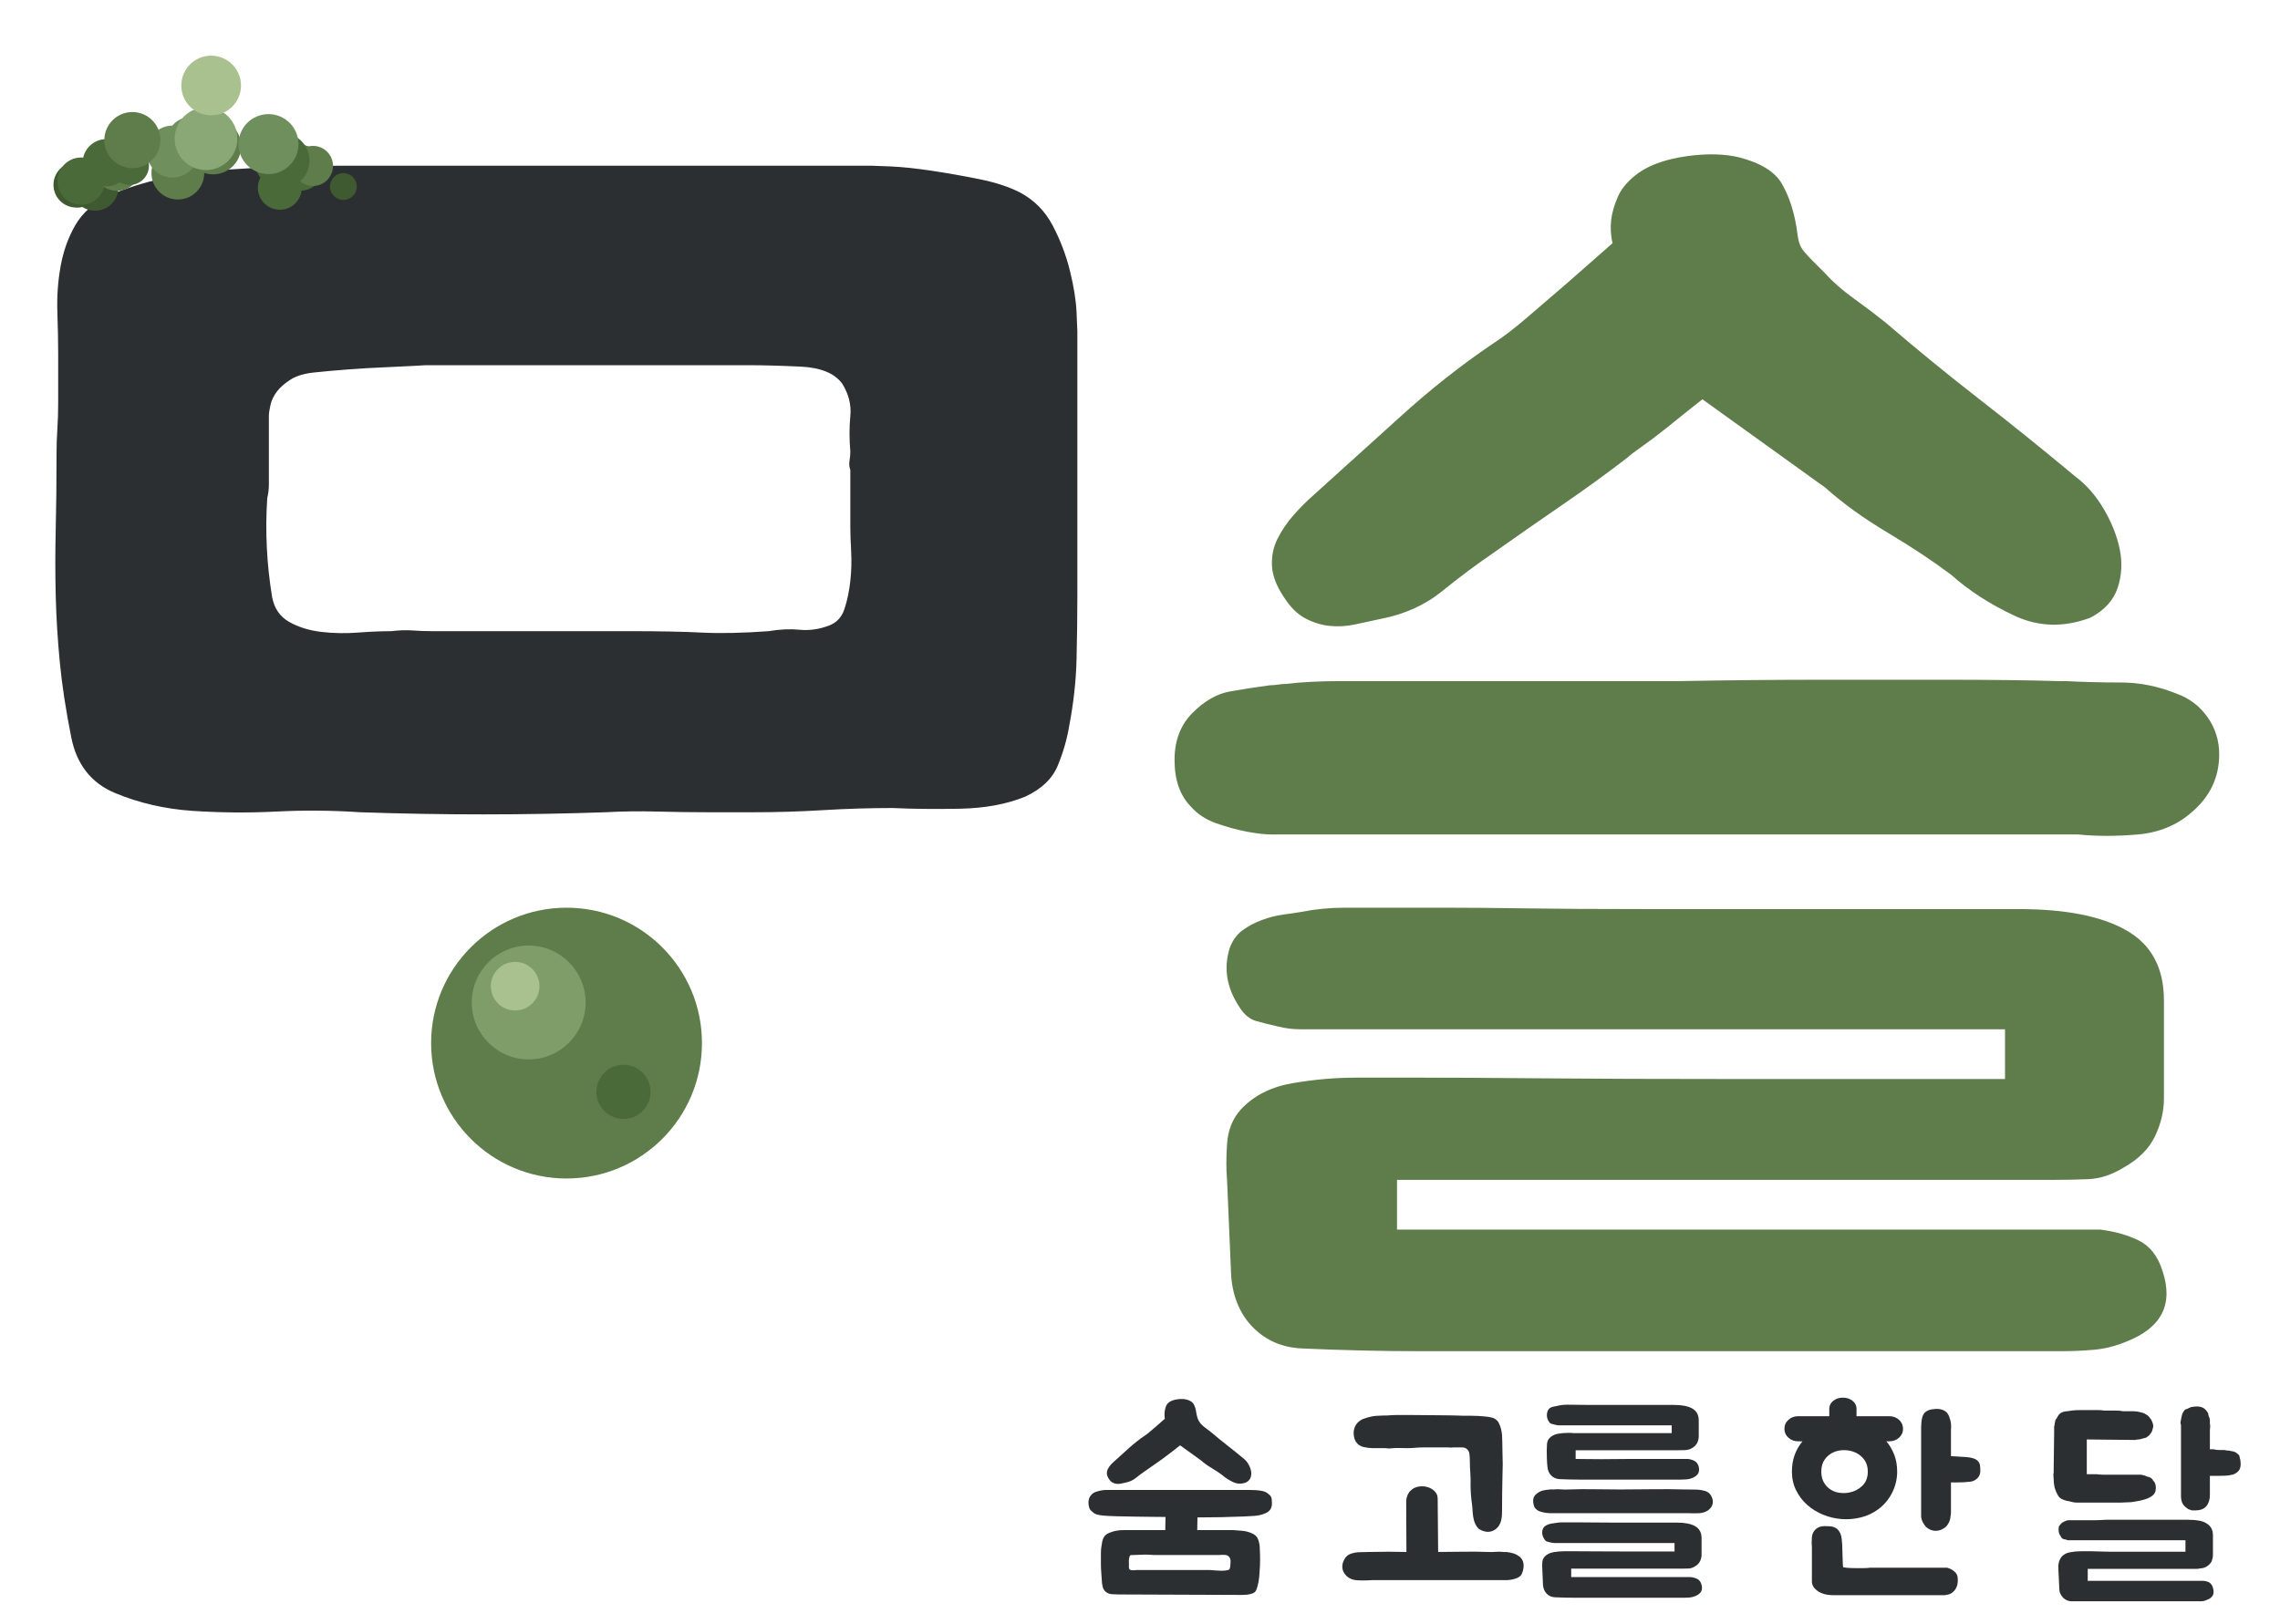
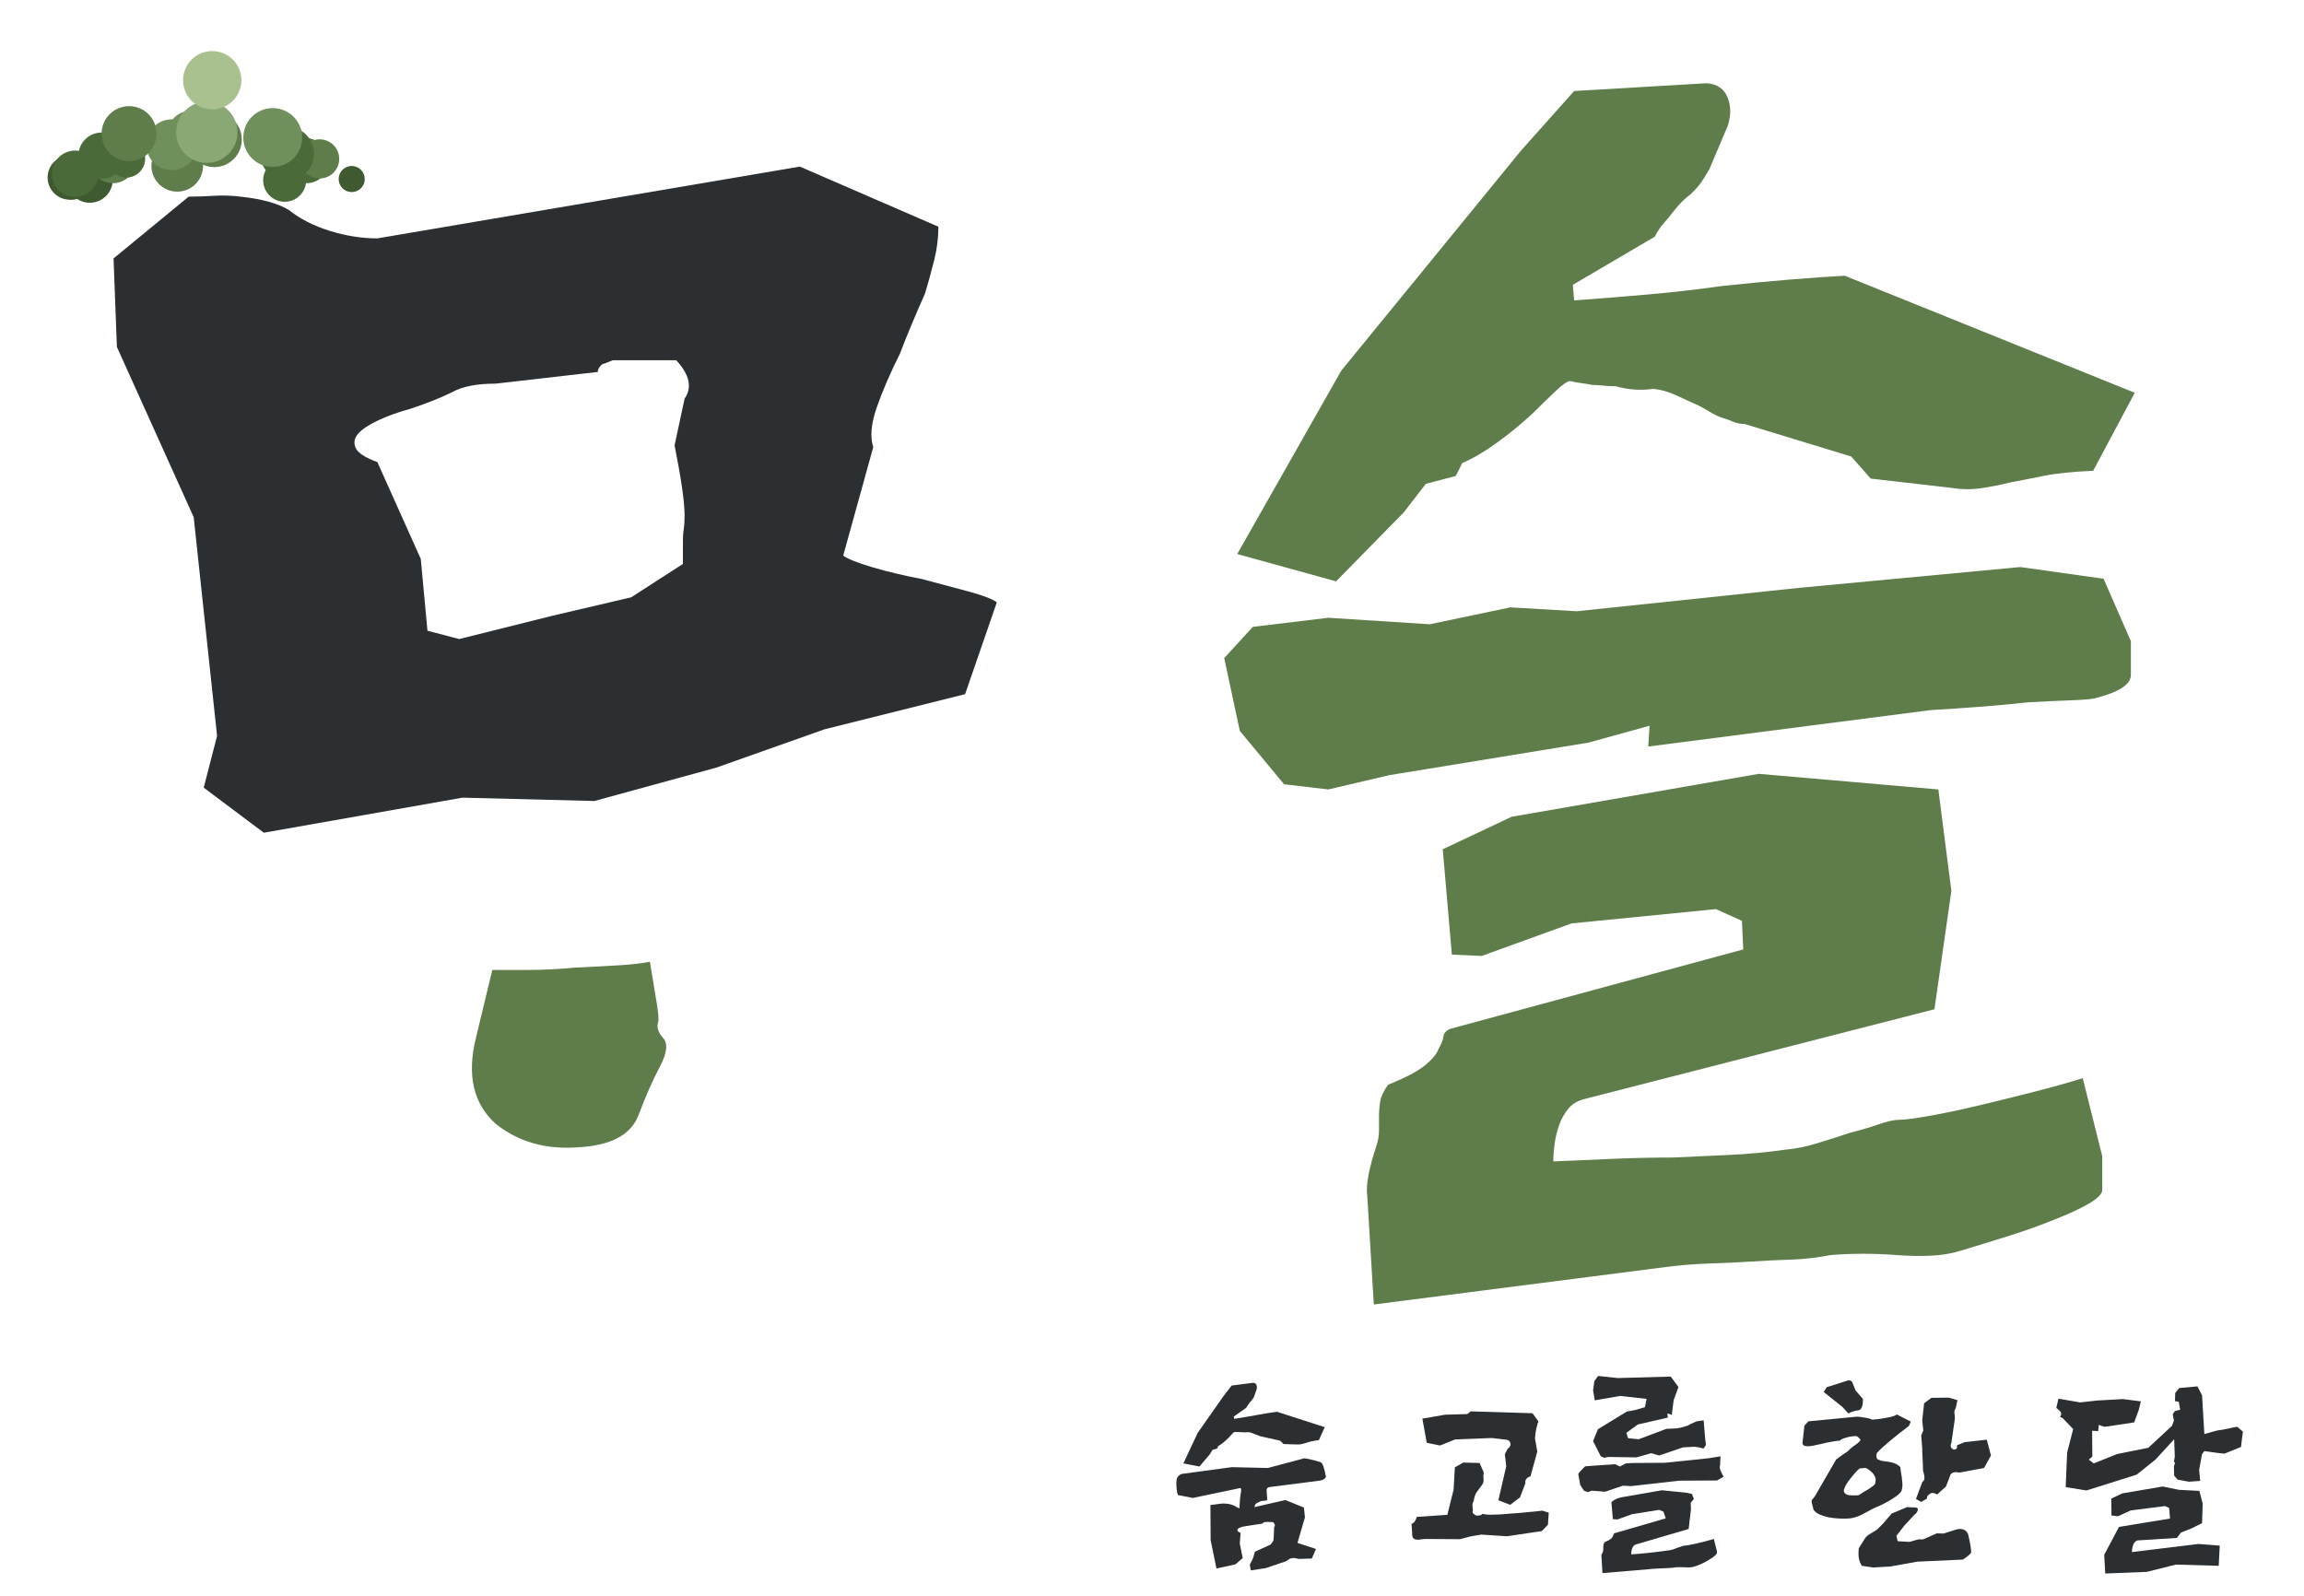
- <svg xmlns="http://www.w3.org/2000/svg" viewBox="0 0 1650 1175" role="img" aria-label="ᄆᆞ슬">
-   <path transform="translate(-89.1 732.3) scale(1.182 -1.024)" d="M700 579Q713 571 720.0 555.5Q727 540 730.5 523.5Q734 507 734.5 494.5Q735 482 735 481V295Q735 272 734.5 249.0Q734 226 730 202Q728 188 723.0 174.0Q718 160 703 152Q686 144 663.0 143.5Q640 143 622 144Q601 144 579.5 142.5Q558 141 537 141H509Q493 141 477.5 141.5Q462 142 446 141Q371 138 296 141Q270 143 244.5 141.5Q219 140 193 142Q168 144 146.0 154.5Q124 165 119 194Q114 223 112.0 247.0Q110 271 109.5 294.0Q109 317 109.5 341.0Q110 365 110 394V395Q110 403 110.5 412.0Q111 421 111 430V465Q111 478 110.5 494.5Q110 511 112.5 527.0Q115 543 121.5 556.0Q128 569 142 577Q173 592 211.0 595.0Q249 598 283 598H609Q610 598 620.5 597.5Q631 597 645.5 594.5Q660 592 675.0 588.5Q690 585 700 579ZM315 269Q322 270 328.0 269.5Q334 269 340 269H462Q488 269 505.0 268.0Q522 267 546 269Q556 271 565.0 270.0Q574 269 583 273Q590 276 592.5 285.0Q595 294 596.0 304.5Q597 315 596.5 325.5Q596 336 596 342V377V380V383Q595 386 595.5 389.5Q596 393 596 396Q595 409 596.0 421.0Q597 433 591 444Q584 455 565.5 456.0Q547 457 533 457H336Q336 457 328.5 456.5Q321 456 310.5 455.5Q300 455 288.5 454.0Q277 453 269 452Q259 451 253.5 447.0Q248 443 245.0 438.5Q242 434 241.0 429.0Q240 424 240 421V382Q240 377 240.0 372.5Q240 368 239 363Q237 328 242 293Q244 281 252.5 275.5Q261 270 272.0 268.5Q283 267 294.5 268.0Q306 269 315 269Z" fill="#2b2f31" />
-   <circle cx="410" cy="755" r="98" fill="#5e7d4a" />
-   <circle cx="382.6" cy="725.6" r="41.2" fill="#7f9d68" />
-   <circle cx="372.8" cy="713.8" r="17.6" fill="#a9c08f" />
-   <circle cx="451.2" cy="790.3" r="19.6" fill="#4b6a3a" />
-   <path transform="translate(830.0 920.0) scale(1 -1)" d="M690 30Q706 28 718.0 22.0Q730 16 735 0Q747 -36 709 -51Q697 -56 685.0 -57.0Q673 -58 662 -58H197Q177 -58 155.5 -57.5Q134 -57 112 -56Q91 -55 77.0 -41.0Q63 -27 61 -4L58 66Q57 77 58.0 92.0Q59 107 68 117Q82 132 105.5 136.0Q129 140 151 140Q165 140 197.5 140.0Q230 140 286.0 139.5Q342 139 424.5 139.0Q507 139 621 139V175H129Q119 175 111.0 175.0Q103 175 95 177Q86 179 79.0 181.0Q72 183 67 191Q53 212 60 234Q63 242 69.0 246.5Q75 251 83.0 254.0Q91 257 98.5 258.0Q106 259 112 260Q127 263 143 263Q158 263 175.0 263.0Q192 263 216.5 263.0Q241 263 275.0 262.5Q309 262 358.5 262.0Q408 262 474.5 262.0Q541 262 631 262Q682 262 709.0 246.5Q736 231 736 196V125Q736 111 729.5 97.5Q723 84 707 75Q694 67 681.0 66.5Q668 66 655 66H181V30ZM251 520Q232 507 213.5 492.0Q195 477 169 472Q160 470 150.5 468.0Q141 466 132.0 467.0Q123 468 114.5 472.5Q106 477 99 488Q91 500 90.5 510.5Q90 521 94.5 530.0Q99 539 106.0 547.0Q113 555 121 562Q151 589 183.5 618.5Q216 648 250 671Q261 678 275.5 690.5Q290 703 304 715Q320 729 337 744Q335 752 336 761Q337 769 341.0 778.0Q345 787 356 795Q369 804 391.0 807.0Q413 810 429 806Q452 800 459.5 787.0Q467 774 470 756Q471 748 472.0 744.5Q473 741 475.5 738.0Q478 735 481.5 731.5Q485 728 491 722Q499 713 511.5 704.0Q524 695 534 687Q569 657 602.5 631.0Q636 605 672 575Q684 566 692.5 551.5Q701 537 704.0 522.5Q707 508 702.5 494.5Q698 481 683 473Q654 462 627.5 474.5Q601 487 582 504Q562 519 536.0 534.5Q510 550 491 567L402 631Q388 620 377 611Q367 603 358.5 597.0Q350 591 348 589Q326 572 300.5 554.5Q275 537 251 520ZM101 425Q109 426 119.0 426.5Q129 427 140 427H165H385Q438 428 489 428Q532 428 579.0 428.0Q626 428 660 427H665Q685 426 705.0 426.0Q725 426 745 418Q759 413 767.5 401.0Q776 389 776 374Q776 349 756 332Q740 318 717.0 316.0Q694 314 674 316H100Q99 316 91.0 316.0Q83 316 72.5 318.0Q62 320 50.5 324.0Q39 328 32 336Q20 348 20 370Q20 391 33 404Q46 417 60.0 419.5Q74 422 89 424Q92 424 95.0 424.5Q98 425 101 425Z" fill="#5e7d4a" />
-   <circle cx="202.5" cy="135.9" r="15.9" fill="#4b6a3a" />
-   <circle cx="68.8" cy="135.6" r="16.9" fill="#3f5a30" />
-   <circle cx="248.5" cy="135.0" r="9.7" fill="#3f5a30" />
-   <circle cx="56.9" cy="134.7" r="15.4" fill="#3f5a30" />
-   <circle cx="55.1" cy="133.8" r="16.4" fill="#3f5a30" />
-   <circle cx="58.7" cy="131.1" r="17.1" fill="#4b6a3a" />
-   <circle cx="128.7" cy="125.3" r="19.1" fill="#5e7d4a" />
-   <circle cx="217.5" cy="121.5" r="16.5" fill="#4b6a3a" />
-   <circle cx="93.3" cy="121.4" r="11.4" fill="#4b6a3a" />
-   <circle cx="84.6" cy="120.8" r="17.3" fill="#5e7d4a" />
-   <circle cx="226.5" cy="120.1" r="14.5" fill="#5e7d4a" />
-   <circle cx="93.8" cy="119.9" r="14.0" fill="#4b6a3a" />
-   <circle cx="76.9" cy="117.8" r="17.1" fill="#4b6a3a" />
-   <circle cx="216.0" cy="117.8" r="13.5" fill="#5e7d4a" />
-   <circle cx="204.1" cy="116.2" r="19.9" fill="#4b6a3a" />
-   <circle cx="124.9" cy="109.7" r="18.8" fill="#6f8f5c" />
-   <circle cx="154.2" cy="105.9" r="20.3" fill="#5e7d4a" />
-   <circle cx="194.3" cy="104.3" r="21.7" fill="#6f8f5c" />
-   <circle cx="95.8" cy="101.4" r="20.3" fill="#5e7d4a" />
-   <circle cx="137.6" cy="101.3" r="16.5" fill="#6f8f5c" />
-   <circle cx="149.1" cy="100.4" r="22.7" fill="#8aa876" />
-   <circle cx="152.8" cy="61.9" r="21.6" fill="#a9c08f" />
-   <path transform="translate(784.3 1150.0) scale(0.17 -0.17)" d="M97 -15Q96 -15 94 -13Q84 -5 80.5 9.0Q77 23 77 34Q76 52 74.5 70.0Q73 88 73 105Q73 131 73.0 152.0Q73 173 78 198Q81 214 88.0 223.5Q95 233 110 239Q138 250 166 250H347L348 306Q325 306 288.5 306.5Q252 307 213.0 307.5Q174 308 138.0 309.0Q102 310 81 312Q65 314 55.5 316.5Q46 319 33 331Q26 337 23.0 346.5Q20 356 20 367Q20 388 33 401Q40 409 52.0 413.0Q64 417 75.0 419.0Q86 421 94.5 421.0Q103 421 104 421H676Q691 421 706.0 421.0Q721 421 735 420Q749 419 762.5 416.0Q776 413 787 403Q798 395 799.5 385.0Q801 375 801 363Q801 331 769 320Q749 312 725.5 310.5Q702 309 681 308Q631 306 583.0 305.0Q535 304 484 304L483 250H637Q656 249 676.0 247.0Q696 245 714 237Q734 229 740.5 214.5Q747 200 749 180Q750 163 750.5 141.0Q751 119 750.0 96.5Q749 74 747.0 52.0Q745 30 740 12Q737 1 733.0 -7.5Q729 -16 717 -20Q706 -24 694.5 -25.0Q683 -26 672 -26L151 -24Q138 -23 123.0 -23.0Q108 -23 97 -15ZM259 500Q240 487 221.5 472.0Q203 457 177 452Q168 450 158.5 448.0Q149 446 140.0 447.0Q131 448 122.5 452.5Q114 457 107 468Q99 480 98.5 490.5Q98 501 102.5 510.0Q107 519 114.0 527.0Q121 535 129 542Q159 569 191.5 598.5Q224 628 258 651Q269 658 283.5 670.5Q298 683 312 695Q328 709 345 724Q343 738 344 751Q345 762 349.0 774.5Q353 787 364 795Q377 804 399.0 807.0Q421 810 437 806Q460 800 467.5 787.0Q475 774 478 756Q480 741 484.0 728.0Q488 715 499 702Q507 693 519.5 684.0Q532 675 542 667Q577 637 610.5 611.0Q644 585 680 555Q692 546 700.5 531.5Q709 517 712.0 502.5Q715 488 710.5 474.5Q706 461 691 453Q662 442 635.5 454.5Q609 467 590 484Q570 499 544.0 514.5Q518 530 499 547L410 611Q396 600 385 591Q375 583 366.5 577.0Q358 571 356 569Q334 552 308.5 534.5Q283 517 259 500ZM192 99Q192 94 192.5 89.0Q193 84 196 82Q198 80 202.5 79.5Q207 79 212 79Q217 79 224 80H537Q551 79 564 78Q575 77 587.0 77.0Q599 77 609 79Q619 80 621.0 85.0Q623 90 624 99Q625 107 625.0 117.5Q625 128 619 136Q612 144 599.5 144.5Q587 145 577 144H299Q277 146 256.0 145.5Q235 145 213 144Q205 144 200.5 143.5Q196 143 194 134Q192 127 192.0 120.5Q192 114 192 108Q193 106 192.5 104.0Q192 102 192 99Z" fill="#2b2f31" />
-   <path transform="translate(968.0 1150.0) scale(0.17 -0.17)" d="M150 599Q133 599 111.5 603.5Q90 608 78 626Q71 638 69.0 653.0Q67 668 71 682Q79 710 108 723Q114 725 120.0 727.0Q126 729 133 731Q152 736 164.5 736.5Q177 737 197 738Q206 738 211.0 738.0Q216 738 224 739Q232 739 235.0 739.5Q238 740 247 740Q252 740 272.0 740.0Q292 740 318.5 740.0Q345 740 375.0 739.5Q405 739 431.5 739.0Q458 739 477.5 738.5Q497 738 502 738Q517 737 533.0 737.0Q549 737 565 737Q583 737 600.5 736.0Q618 735 636 733Q644 731 652.5 730.0Q661 729 669 724Q680 718 686.0 706.5Q692 695 695.5 681.5Q699 668 700.0 654.0Q701 640 701 629Q701 615 701.5 602.0Q702 589 702 575Q703 556 703.0 531.0Q703 506 702 487Q701 446 700.5 406.5Q700 367 700 326Q700 310 697.0 294.5Q694 279 684 265Q673 251 657.0 245.5Q641 240 624 245Q604 250 594.5 262.5Q585 275 580.5 291.5Q576 308 575.0 326.5Q574 345 572 361Q566 403 566 443Q567 466 565.0 493.5Q563 521 563 543Q563 560 561.0 575.5Q559 591 545 599Q539 602 531.0 602.0Q523 602 512 602H491Q486 601 481.0 601.5Q476 602 471 602H365Q345 602 330.5 600.5Q316 599 296 599Q276 599 260.5 599.5Q245 600 225 598Q217 597 212.5 598.0Q208 599 200 599ZM706 157Q709 156 712.0 156.5Q715 157 718 157Q735 155 749.5 150.5Q764 146 778 134Q792 120 792 99Q792 88 788.5 75.5Q785 63 779 56Q771 48 759.0 44.0Q747 40 736.0 38.5Q725 37 716.5 37.0Q708 37 707 37H147Q142 37 137.0 36.5Q132 36 127 36Q106 35 82.0 36.5Q58 38 41 52Q20 71 20 95Q20 110 29.0 126.0Q38 142 53 148Q73 156 94.5 156.0Q116 156 138 157H143Q164 157 182.0 157.5Q200 158 217.0 158.0Q234 158 252.0 157.5Q270 157 293 157L292 372Q292 381 295 391Q297 399 302.5 408.0Q308 417 319 425Q332 434 350.0 436.0Q368 438 385.0 432.5Q402 427 414.0 414.5Q426 402 426 384L428 157Q484 157 535.0 158.0Q586 159 638 157Q656 156 673.0 157.5Q690 159 706 157Z" fill="#2b2f31" />
-   <path transform="translate(1106.1 1150.0) scale(0.17 -0.17)" d="M691 50Q707 48 719.0 42.0Q731 36 736 20Q748 -16 710 -31Q698 -36 686.0 -37.0Q674 -38 663 -38H198Q178 -38 156.5 -37.5Q135 -37 113 -36Q92 -35 78.0 -21.0Q64 -7 62 16L59 86Q58 97 59.0 112.0Q60 127 69 137Q83 152 106.5 156.0Q130 160 152 160Q166 160 198.5 160.0Q231 160 287.0 159.5Q343 159 425.5 159.0Q508 159 622 159V195H130Q120 195 112.0 195.0Q104 195 96 197Q87 199 80.0 201.0Q73 203 68 211Q54 232 61 254Q64 262 70.0 266.5Q76 271 84.0 274.0Q92 277 99.5 278.0Q107 279 113 280Q128 283 144 283Q159 283 176.0 283.0Q193 283 217.5 283.0Q242 283 276.0 282.5Q310 282 359.5 282.0Q409 282 475.5 282.0Q542 282 632 282Q683 282 710.0 266.5Q737 251 737 216V145Q737 131 730.5 117.5Q724 104 708 95Q695 87 682.0 86.5Q669 86 656 86H182V50ZM201 553Q215 553 245.0 552.5Q275 552 310.0 552.0Q345 552 379.0 552.5Q413 553 436 553H679Q695 551 707.0 544.5Q719 538 724 523Q735 487 698 472Q686 467 673.5 466.0Q661 465 650 465H218Q198 465 176.5 465.5Q155 466 133 467Q112 468 97.5 482.0Q83 496 81 519Q79 536 78.5 556.0Q78 576 78 590Q78 601 79.0 616.0Q80 631 89 641Q103 656 124.5 660.0Q146 664 168 664Q174 664 180.5 664.0Q187 664 192 663H610V696H150Q139 696 131.5 696.0Q124 696 116 698Q107 700 99.5 702.0Q92 704 87 712Q74 732 81 755Q86 771 103.5 775.0Q121 779 132 781Q148 784 164 784Q181 784 207.0 783.5Q233 783 262.5 783.0Q292 783 320.5 783.0Q349 783 372 783H620Q671 783 698.0 767.5Q725 752 725 717V649Q725 635 718.5 621.5Q712 608 696 599Q683 591 664.5 590.5Q646 590 635 590H201ZM105 423Q121 425 137.5 423.5Q154 422 172 423Q227 425 278.5 424.0Q330 423 391 423Q458 423 527.0 424.0Q596 425 668 423H673Q694 423 714.0 422.5Q734 422 754 416Q769 411 777.0 397.5Q785 384 785 371Q785 350 766 335Q749 323 726.5 322.0Q704 321 683 322H103Q103 322 94.5 322.0Q86 322 75.0 323.5Q64 325 52.0 328.5Q40 332 33 339Q26 344 23.0 355.0Q20 366 20 374Q20 393 34 404Q47 415 61.5 418.5Q76 422 93 423Q96 424 99.0 423.5Q102 423 105 423Z" fill="#2b2f31" />
-   <path transform="translate(1287.1 1150.0) scale(0.17 -0.17)" d="M505 499Q505 452 484.0 410.0Q463 368 425 339Q391 314 350.5 304.0Q310 294 269.0 297.0Q228 300 190.0 315.5Q152 331 122.5 357.0Q93 383 75.0 419.0Q57 455 57 499Q57 539 69.0 571.0Q81 603 102 628H84Q59 628 42.0 643.5Q25 659 25 681Q25 704 42.0 719.5Q59 735 84 735H216V767Q216 787 233.0 800.5Q250 814 274 814Q298 814 315.0 800.5Q332 787 332 767V735H471Q496 735 513.0 719.5Q530 704 530 681Q530 659 513.0 643.5Q496 628 471 628H459Q480 603 492.5 571.0Q505 539 505 499ZM233 -27Q192 -27 167.0 -9.5Q142 8 142 31V175Q140 197 142 220Q144 241 158.5 254.0Q173 267 196 267Q201 267 214.0 266.5Q227 266 232 264Q245 260 252.5 252.0Q260 244 264.0 233.5Q268 223 269.0 211.5Q270 200 271 189Q271 185 271.5 170.5Q272 156 272.5 139.5Q273 123 273.5 109.0Q274 95 275 92Q278 91 291.5 89.5Q305 88 342 88Q374 88 381.5 89.0Q389 90 390 90H717Q717 90 723.5 88.0Q730 86 738.0 81.5Q746 77 753.0 69.5Q760 62 762 52Q767 14 749 -7Q737 -21 723.0 -24.0Q709 -27 708 -27ZM734 453V322Q733 311 731.0 299.5Q729 288 722 277Q715 264 704 258Q688 247 669 247Q653 247 640 255Q629 261 622.5 270.0Q616 279 612.5 287.0Q609 295 608.0 301.5Q607 308 607 308V689Q607 694 608.5 711.5Q610 729 616 741Q627 762 660 765Q697 770 717 750Q723 742 726.0 734.5Q729 727 731 719Q734 709 734.5 698.0Q735 687 734 676V565Q738 565 750.0 564.0Q762 563 775.0 562.5Q788 562 799.5 561.0Q811 560 815 559Q836 555 845.0 547.5Q854 540 857 529Q859 518 859.0 503.5Q859 489 853 479Q840 459 815.0 456.0Q790 453 758 453ZM301 410Q333 416 356.5 438.5Q380 461 380 499Q380 529 365.5 549.0Q351 569 329.0 579.5Q307 590 281.0 590.5Q255 591 233.0 581.0Q211 571 196.5 550.5Q182 530 182 499Q182 472 193.0 453.0Q204 434 221.0 423.0Q238 412 259.0 409.0Q280 406 301 410Z" fill="#2b2f31" />
-   <path transform="translate(1478.9 1150.0) scale(0.17 -0.17)" d="M188 34H677Q690 34 704 28Q718 19 721 4Q733 -34 695 -47Q683 -53 670 -53H118Q100 -53 83 -38Q76 -30 71.5 -20.5Q67 -11 67 0L63 85Q63 90 63.0 97.0Q63 104 65 112Q68 126 78 138Q85 145 93.5 149.5Q102 154 115 156Q126 158 137.0 159.0Q148 160 159 160H205Q219 160 238.5 159.0Q258 158 283 158H604V207H102Q94 211 87 211Q77 214 74 222Q66 233 64.5 243.0Q63 253 65 266Q67 269 70.0 272.0Q73 275 76 279Q79 282 82.5 283.5Q86 285 89 287Q99 292 106 292H169Q189 292 211.5 292.0Q234 292 265 294H615Q641 294 661.0 290.5Q681 287 693 279Q721 263 721 228V145Q721 137 719.5 131.0Q718 125 716 118Q709 104 693 94Q679 87 666 87Q659 85 653.0 85.0Q647 85 640 85H188ZM47 431Q45 441 44.0 449.0Q43 457 43 466Q43 474 42.0 481.5Q41 489 43 494V508L45 662V691Q47 696 47.0 700.5Q47 705 49 710Q49 720 56 726Q63 741 72 748Q77 751 84.5 753.5Q92 756 100 756Q110 758 124.0 759.5Q138 761 159 761H212Q223 761 234.0 761.0Q245 761 258 759H302Q312 759 321.0 758.5Q330 758 338 756H384Q391 756 397.5 755.0Q404 754 412 752Q419 750 424.5 748.5Q430 747 435 743Q442 740 447.0 734.5Q452 729 457 722Q467 705 467 691Q465 683 463.0 675.0Q461 667 454 659Q451 654 446.5 651.0Q442 648 437 644Q432 642 426.5 641.0Q421 640 415 638Q410 636 403.5 636.0Q397 636 391 634H373L184 636V488H226Q239 486 253.5 486.0Q268 486 283 486H415Q431 483 444 477Q461 474 467 460Q478 451 478 429Q478 407 461 395Q446 384 421 378Q410 375 397.5 373.0Q385 371 373 369Q359 369 348.0 368.0Q337 367 327 367H146Q128 367 113 372Q93 375 83 380Q68 385 60 400Q57 405 53.5 413.0Q50 421 47 431ZM824 576Q835 570 835 558Q837 553 838.0 546.0Q839 539 839 532Q839 516 833 506Q819 487 794 484Q783 482 769.5 481.5Q756 481 741 481H708V400Q708 370 693 352Q678 334 646 334H630Q627 336 622.5 337.0Q618 338 615 340Q605 347 599.0 353.0Q593 359 589 369Q586 379 585.5 385.5Q585 392 585 395V699Q583 701 583.0 706.5Q583 712 585 720Q587 730 588.5 737.5Q590 745 594 752Q597 757 600.5 761.0Q604 765 611 766Q617 769 623.5 772.0Q630 775 636 775Q674 781 691 761Q698 753 701 746Q701 741 702.5 737.0Q704 733 706 728Q708 723 708.0 717.5Q708 712 708 704Q710 694 709.0 687.5Q708 681 708 676V594H725Q732 592 738.0 591.5Q744 591 752 591Q759 591 766.0 591.0Q773 591 780 589Q792 589 796 587Q818 584 824 576Z" fill="#2b2f31" />
+ <svg xmlns="http://www.w3.org/2000/svg" viewBox="0 0 1660 1150" role="img" aria-label="ᄆᆞ슬">
+   <path transform="translate(-43.3 864.7) scale(1.203 -1.203)" d="M194 220 158 247 166 278 152 409 106 511 104 564 149 601Q156 601 164.0 601.5Q172 602 180 601Q199 599 209 593Q219 585 233.5 580.5Q248 576 262 576L515 619L598 583Q598 573 595.5 563.0Q593 553 590 543Q586 534 582.0 524.5Q578 515 575 507Q566 489 561.0 474.5Q556 460 559 451L541 386Q545 383 558.5 379.0Q572 375 588 372Q603 368 616.0 364.5Q629 361 633 358L614 303L530 282L465 259L392 239L313 241ZM292 341 311 336 367 350 414 361 445 381V395Q445 399 445.5 402.0Q446 405 446 410Q446 422 440 452L446 480Q453 490 441 503H403L398 501Q397 501 396 500Q394 498 394 496L333 489Q316 489 307 484Q297 479 282 474Q271 471 262.5 467.0Q254 463 250.5 459.0Q247 455 249.0 450.5Q251 446 262 442L288 384Z" fill="#2b2f31" />
+   <path transform="translate(-11.9 1101.7) scale(0.8409 -0.8409)" d="M582 421Q589 414 579.5 396.0Q570 378 561 354Q551 329 509 327Q468 324 439 347Q410 373 422 421Q428 446 431.5 460.5Q435 475 436 479Q450 479 468.0 479.0Q486 479 507 481Q529 482 545.0 483.0Q561 484 571 486Q575 462 577.0 449.5Q579 437 578 434Q576 428 582 421Z" fill="#5e7d4a" />
+   <path transform="translate(833.3 796.6) scale(0.9372 -0.9372)" d="M167 -153 162 -70Q161 -63 163.0 -53.0Q165 -43 169 -31Q171 -25 171.0 -19.0Q171 -13 171 -8Q171 -2 172.0 3.5Q173 9 178 16Q198 24 206.5 31.0Q215 38 217 44Q220 49 220.5 53.0Q221 57 226 59L451 120L450 142L430 151L319 140L250 115L227 116L220 197L273 222L463 255L601 243L611 165L598 74L329 5Q321 3 316.5 -2.5Q312 -8 309.5 -15.0Q307 -22 306.0 -29.5Q305 -37 305 -43Q328 -42 351.0 -41.0Q374 -40 397 -40Q419 -39 440.5 -38.0Q462 -37 483 -34Q495 -33 508.0 -29.0Q521 -25 533 -21Q545 -18 555.0 -14.5Q565 -11 571 -11Q577 -11 594.0 -8.0Q611 -5 632 0Q653 5 674.5 10.5Q696 16 712 21L727 -39V-65Q727 -73 692 -87Q675 -94 656.0 -100.0Q637 -106 617 -112Q607 -115 594.5 -115.5Q582 -116 569 -115Q543 -113 518 -115Q503 -118 487.5 -118.5Q472 -119 457 -120Q441 -121 425.0 -121.5Q409 -122 393 -124ZM664 414 728 405 749 357V331Q749 320 721 313Q716 312 702.0 311.5Q688 311 670 310Q652 308 632.0 306.5Q612 305 595 304L378 276L379 292L332 279L179 254L132 243L98 247L64 288L52 344L74 368L132 375L210 370L272 383L323 380L494 398ZM321 780 423 786Q435 785 439.0 775.0Q443 765 439 753L425 720Q421 713 418.5 709.5Q416 706 411 701Q407 698 404.0 695.0Q401 692 397 687Q394 683 390.0 678.5Q386 674 383 668L320 631L321 619Q348 621 377.0 623.5Q406 626 434 630Q462 633 486.5 635.0Q511 637 529 638L752 548L720 488Q696 487 681.5 484.0Q667 481 656 479Q644 476 633.0 474.5Q622 473 610 475L549 482L534 499L452 524Q447 524 442.5 526.0Q438 528 434 529Q429 531 425.0 533.5Q421 536 417 538Q408 542 399.5 546.0Q391 550 382 551Q367 549 353 553Q348 553 343.5 553.5Q339 554 335 554Q330 555 326.0 555.5Q322 556 318 557Q315 557 307.0 549.5Q299 542 289 532Q276 520 261.5 509.5Q247 499 235 494L230 484L207 478L190 456L138 403L62 424L142 565L280 734Z" fill="#5e7d4a" />
+   <circle cx="205.1" cy="129.9" r="15.5" fill="#4b6a3a" />
+   <circle cx="64.7" cy="129.6" r="16.5" fill="#3f5a30" />
+   <circle cx="253.4" cy="129.0" r="9.4" fill="#3f5a30" />
+   <circle cx="52.3" cy="128.7" r="15.1" fill="#3f5a30" />
+   <circle cx="50.3" cy="127.9" r="16.0" fill="#3f5a30" />
+   <circle cx="54.1" cy="125.2" r="16.7" fill="#4b6a3a" />
+   <circle cx="127.7" cy="119.5" r="18.6" fill="#5e7d4a" />
+   <circle cx="220.9" cy="115.9" r="16.1" fill="#4b6a3a" />
+   <circle cx="90.5" cy="115.7" r="11.1" fill="#4b6a3a" />
+   <circle cx="81.3" cy="115.2" r="16.8" fill="#5e7d4a" />
+   <circle cx="230.3" cy="114.5" r="14.1" fill="#5e7d4a" />
+   <circle cx="90.9" cy="114.3" r="13.7" fill="#4b6a3a" />
+   <circle cx="73.2" cy="112.2" r="16.7" fill="#4b6a3a" />
+   <circle cx="219.3" cy="112.2" r="13.1" fill="#5e7d4a" />
+   <circle cx="206.8" cy="110.7" r="19.4" fill="#4b6a3a" />
+   <circle cx="123.7" cy="104.3" r="18.3" fill="#6f8f5c" />
+   <circle cx="154.4" cy="100.6" r="19.8" fill="#5e7d4a" />
+   <circle cx="196.5" cy="99.1" r="21.2" fill="#6f8f5c" />
+   <circle cx="93.0" cy="96.3" r="19.8" fill="#5e7d4a" />
+   <circle cx="137.0" cy="96.1" r="16.1" fill="#6f8f5c" />
+   <circle cx="149.0" cy="95.3" r="22.1" fill="#8aa876" />
+   <circle cx="152.9" cy="57.8" r="21.0" fill="#a9c08f" />
+   <path transform="translate(840.0 1110.0) scale(0.15 -0.15)" d="M317 352 490 348 663 394Q669 395 684.0 391.5Q699 388 716 384Q731 380 744 375Q757 371 769 304Q760 291 743 288Q735 287 675.0 279.0Q615 271 503 257Q491 256 487.0 251.0Q483 246 484 236L487 197Q487 193 480.0 191.5Q473 190 464 190Q455 189 446.5 184.0Q438 179 435 178Q429 175 426 163L425 160L574 194L663 158L668 111L632 -12L721 -41L701 -87L638 -89Q615 -82 602 -86Q595 -87 589 -92L577 -100L480 -133L408 -144L403 -116Q409 -106 413.0 -97.5Q417 -89 420 -81Q422 -73 424.0 -66.5Q426 -60 428 -54L503 -20L512 -8Q516 -2 517 2Q518 6 520 64Q529 74 515 88Q497 89 488.0 89.0Q479 89 474 88Q469 87 467.5 85.0Q466 83 464 81L380 68Q368 66 359.0 63.0Q350 60 346.0 55.5Q342 51 344.5 46.0Q347 41 359 36L355 -15L369 -85L334 -115L243 -135L215 1L214 170L268 177Q284 178 300.0 175.5Q316 173 330 166Q342 158 354 154V168Q355 183 356.0 197.0Q357 211 358 215Q358 219 359.0 223.5Q360 228 361 233Q363 244 359 252L129 204L58 218Q53 229 51 256Q50 269 50.5 278.5Q51 288 52 294Q53 303 62.0 311.0Q71 319 80 320ZM417 757Q430 758 434.5 748.0Q439 738 436 726L424 692Q420 681 411 672Q406 666 399.5 658.0Q393 650 386 637L326 595L328 584Q354 588 383.0 593.0Q412 598 440 603Q467 608 491.5 612.0Q516 616 534 618L763 544L735 482Q712 479 697.5 475.5Q683 472 672 468Q661 465 650.5 462.5Q640 460 626 461L565 463L549 479L465 498Q456 499 447.0 503.0Q438 507 429 510Q420 514 411.0 517.0Q402 520 393 520Q381 518 364 520Q355 520 346.0 520.5Q337 521 329 521Q327 521 319.5 513.0Q312 505 302 494Q291 483 277.5 471.5Q264 460 251 453L247 442L224 435L209 411L161 355L84 370L153 517L278 695L316 744Z" fill="#2b2f31" />
+   <path transform="translate(1005.0 1110.0) scale(0.15 -0.15)" d="M535 357 528 414 542 441Q557 450 555.0 465.5Q553 481 535 484L465 492L289 485L217 456L153 469L132 585L241 604L348 607L364 620L661 611L690 571Q685 564 683 551Q679 540 677 524Q675 516 674.5 507.5Q674 499 673 489L684 427L651 307Q641 306 632.5 296.5Q624 287 627 275L601 207L554 171L497 193ZM407 372 427 326Q425 315 425.0 307.5Q425 300 426 295Q426 283 425 279Q422 271 415.0 261.5Q408 252 393 232Q390 227 388.0 223.5Q386 220 385 216Q384 212 383.0 209.0Q382 206 381 203Q380 197 379.0 192.0Q378 187 376 184Q373 181 373 175Q372 172 372.5 169.0Q373 166 373 163Q373 159 373.5 154.5Q374 150 375 145Q369 134 380 126Q390 119 393 119Q396 119 405.5 120.0Q415 121 421 128Q438 122 476 124Q493 124 513.5 125.5Q534 127 556 129Q577 130 598.5 132.0Q620 134 640 136Q660 138 677.5 139.5Q695 141 709 143L739 133L735 75L706 45L539 20L414 28L362 19L313 6L145 7Q140 7 134.5 6.0Q129 5 124 5Q119 4 114.0 3.5Q109 3 105 4Q94 4 88.0 11.5Q82 19 83 37L80 80Q89 82 95.5 91.5Q102 101 105 113L252 123L282 244L288 351L328 374Z" fill="#2b2f31" />
+   <path transform="translate(1128.0 1110.0) scale(0.15 -0.15)" d="M177 -157 172 -74Q171 -69 173 -67Q175 -65 179 -55Q181 -49 181.0 -43.0Q181 -37 181 -32Q181 -26 182.0 -20.5Q183 -15 188 -8Q208 0 216.5 7.0Q225 14 227 20Q230 25 230.5 29.0Q231 33 236 35L481 106L470 138L450 147L319 126L250 101L227 102L220 183Q237 202 273 208L463 241L581 229L607 223L616 199L601 181L602 149L591 55L339 -19Q331 -21 326.5 -26.5Q322 -32 319.5 -39.0Q317 -46 316.0 -53.5Q315 -61 315 -67Q361 -64 406.0 -59.0Q451 -54 493 -48Q505 -47 516.5 -43.0Q528 -39 538 -35Q549 -32 557.0 -28.5Q565 -25 571 -25Q577 -25 594.0 -22.0Q611 -19 632 -14Q653 -9 674.5 -3.5Q696 2 712 7L727 -53V-59Q727 -64 717.5 -73.0Q708 -82 692 -91Q677 -101 657.0 -110.5Q637 -120 617 -126Q607 -129 596.5 -129.5Q586 -130 574 -129Q552 -128 528 -129Q513 -132 497.5 -132.5Q482 -133 467 -134Q451 -135 435.0 -135.5Q419 -136 403 -138ZM689 395 744 404 742 362Q738 348 745 334Q751 320 759 306L727 288L545 287L315 261L275 263L190 234L125 239L107 232L88 239L70 267L61 318Q61 321 65.5 326.5Q70 332 76 338Q81 344 86.5 349.0Q92 354 94 356L148 360L239 366L261 355L289 370L323 372L477 373ZM505 787 542 737 519 674 510 603 489 610 491 590 347 557 292 517 300 491 351 486 484 536 530 538Q549 540 565 545Q573 547 582.0 550.0Q591 553 600 559L629 572L663 577L670 493L674 458L662 441Q650 446 640 447L619 450L564 447L449 408L411 419L341 399L205 401L185 397L169 404L132 477L155 534L294 619L332 626L381 640L389 680L262 694L140 673L132 722L138 765L156 790L250 780Z" fill="#2b2f31" />
+   <path transform="translate(1293.0 1110.0) scale(0.15 -0.15)" d="M66 572 293 594Q303 595 318.5 593.0Q334 591 348 588Q361 585 369 582Q373 580 374 580Q377 580 382 581Q389 582 397.5 582.5Q406 583 417 585Q437 588 458.5 592.5Q480 597 491 605L558 571L549 550Q497 511 455.5 476.0Q414 441 396 421Q392 415 393.0 403.5Q394 392 400 389Q415 382 427 381L455 377Q469 375 482.5 369.5Q496 364 508 352Q509 336 512.0 320.5Q515 305 516 290Q521 260 513 237Q507 226 489.0 213.0Q471 200 450 188Q429 176 409.0 167.0Q389 158 379 154Q367 148 353.0 140.0Q339 132 323 124Q307 116 288.5 110.5Q270 105 249 105Q232 104 209.0 105.5Q186 107 163 111Q140 116 120.5 124.5Q101 133 91 147L82 182Q81 192 84 196Q86 198 89.5 202.0Q93 206 99 215L199 388Q206 394 215.5 401.0Q225 408 234 414Q244 420 251.5 425.5Q259 431 263 436Q272 445 279.0 450.0Q286 455 292 459Q298 463 304.0 468.0Q310 473 317 483Q303 502 292.5 501.5Q282 501 268 499Q254 496 239.5 491.5Q225 487 216 479Q208 479 198.5 477.5Q189 476 177 474Q166 472 153.0 469.5Q140 467 126 463Q112 460 104.0 458.5Q96 457 93 456Q66 450 51.0 453.5Q36 457 38 471L47 551ZM910 348 792 326Q777 329 768.0 327.5Q759 326 754 322Q749 318 747.5 313.0Q746 308 745 306L727 259L685 221L675 225Q659 233 646 221Q633 211 636 201L608 185L583 199L598 240L614 282Q620 285 622.0 291.0Q624 297 623.5 304.5Q623 312 621.0 320.0Q619 328 617 334L616 363L613 429V442L608 504L618 528L613 577L622 659L657 685L740 686L782 674L775 640L767 620L770 587L753 469Q747 455 751.5 447.0Q756 439 763 437Q770 435 776.0 439.5Q782 444 780 457L817 472L923 484L943 408ZM583 158Q595 156 591.0 143.5Q587 131 576 124L526 70L489 22Q490 18 491.0 13.5Q492 9 493 5Q493 -4 498 -4L552 -7L594 5H617L683 34L715 33L775 52Q788 56 798.5 55.0Q809 54 816.0 50.0Q823 46 827.0 40.5Q831 35 833 31Q842 -6 845.0 -28.0Q848 -50 848 -58Q846 -62 841.0 -67.0Q836 -72 829.5 -77.0Q823 -82 817.0 -86.0Q811 -90 808 -92L589 -102L461 -125L376 -130L323 -122Q314 -109 309.5 -90.0Q305 -71 308 -38L340 13L352 25L396 52L423 79L466 129L540 160ZM293 720 328 680Q329 628 306 625Q283 623 258 610L231 640L140 713L154 736L261 770L275 764ZM313 346Q302 338 290.0 324.0Q278 310 267 296Q255 281 247.5 268.0Q240 255 239 249Q232 236 242 226Q251 217 272.0 216.5Q293 216 307 217Q317 224 330.5 232.0Q344 240 356 247Q368 255 376.5 261.5Q385 268 387 273Q390 288 389.0 296.5Q388 305 380 317Q374 326 360.0 337.0Q346 348 339 348Z" fill="#2b2f31" />
+   <path transform="translate(1477.5 1110.0) scale(0.15 -0.15)" d="M142 663 222 672 347 679 433 668 423 627 401 567 276 548 257 546 231 555 228 525 199 527 200 403 183 388 207 370 319 415 469 445 583 551V552L592 576L586 606L596 621L622 628L615 666L597 669L598 708L617 732L705 740L727 697L738 511L799 528Q810 529 823.5 531.5Q837 534 851 537Q864 540 876.0 542.5Q888 545 896 546L923 523L914 449L835 417Q806 419 782 423Q769 425 757.5 426.5Q746 428 738 429L727 415L713 339L718 286L664 282L610 292L593 311L592 356L597 372L592 379L596 403L593 486L503 388L413 316L172 240L72 256L79 422L108 535L59 586L45 594Q55 609 47.0 618.5Q39 628 27 636L37 681ZM677 58 626 38 606 12 416 0Q401 -6 395.5 -23.5Q390 -41 390 -56L709 -17L812 -25L807 -122L602 -116L462 -151L262 -159L257 -69L328 65L573 105L569 156L549 165L384 144L323 116L292 120L291 201L344 226L538 259L616 243L714 238L730 177L727 83Z" fill="#2b2f31" />
</svg>
